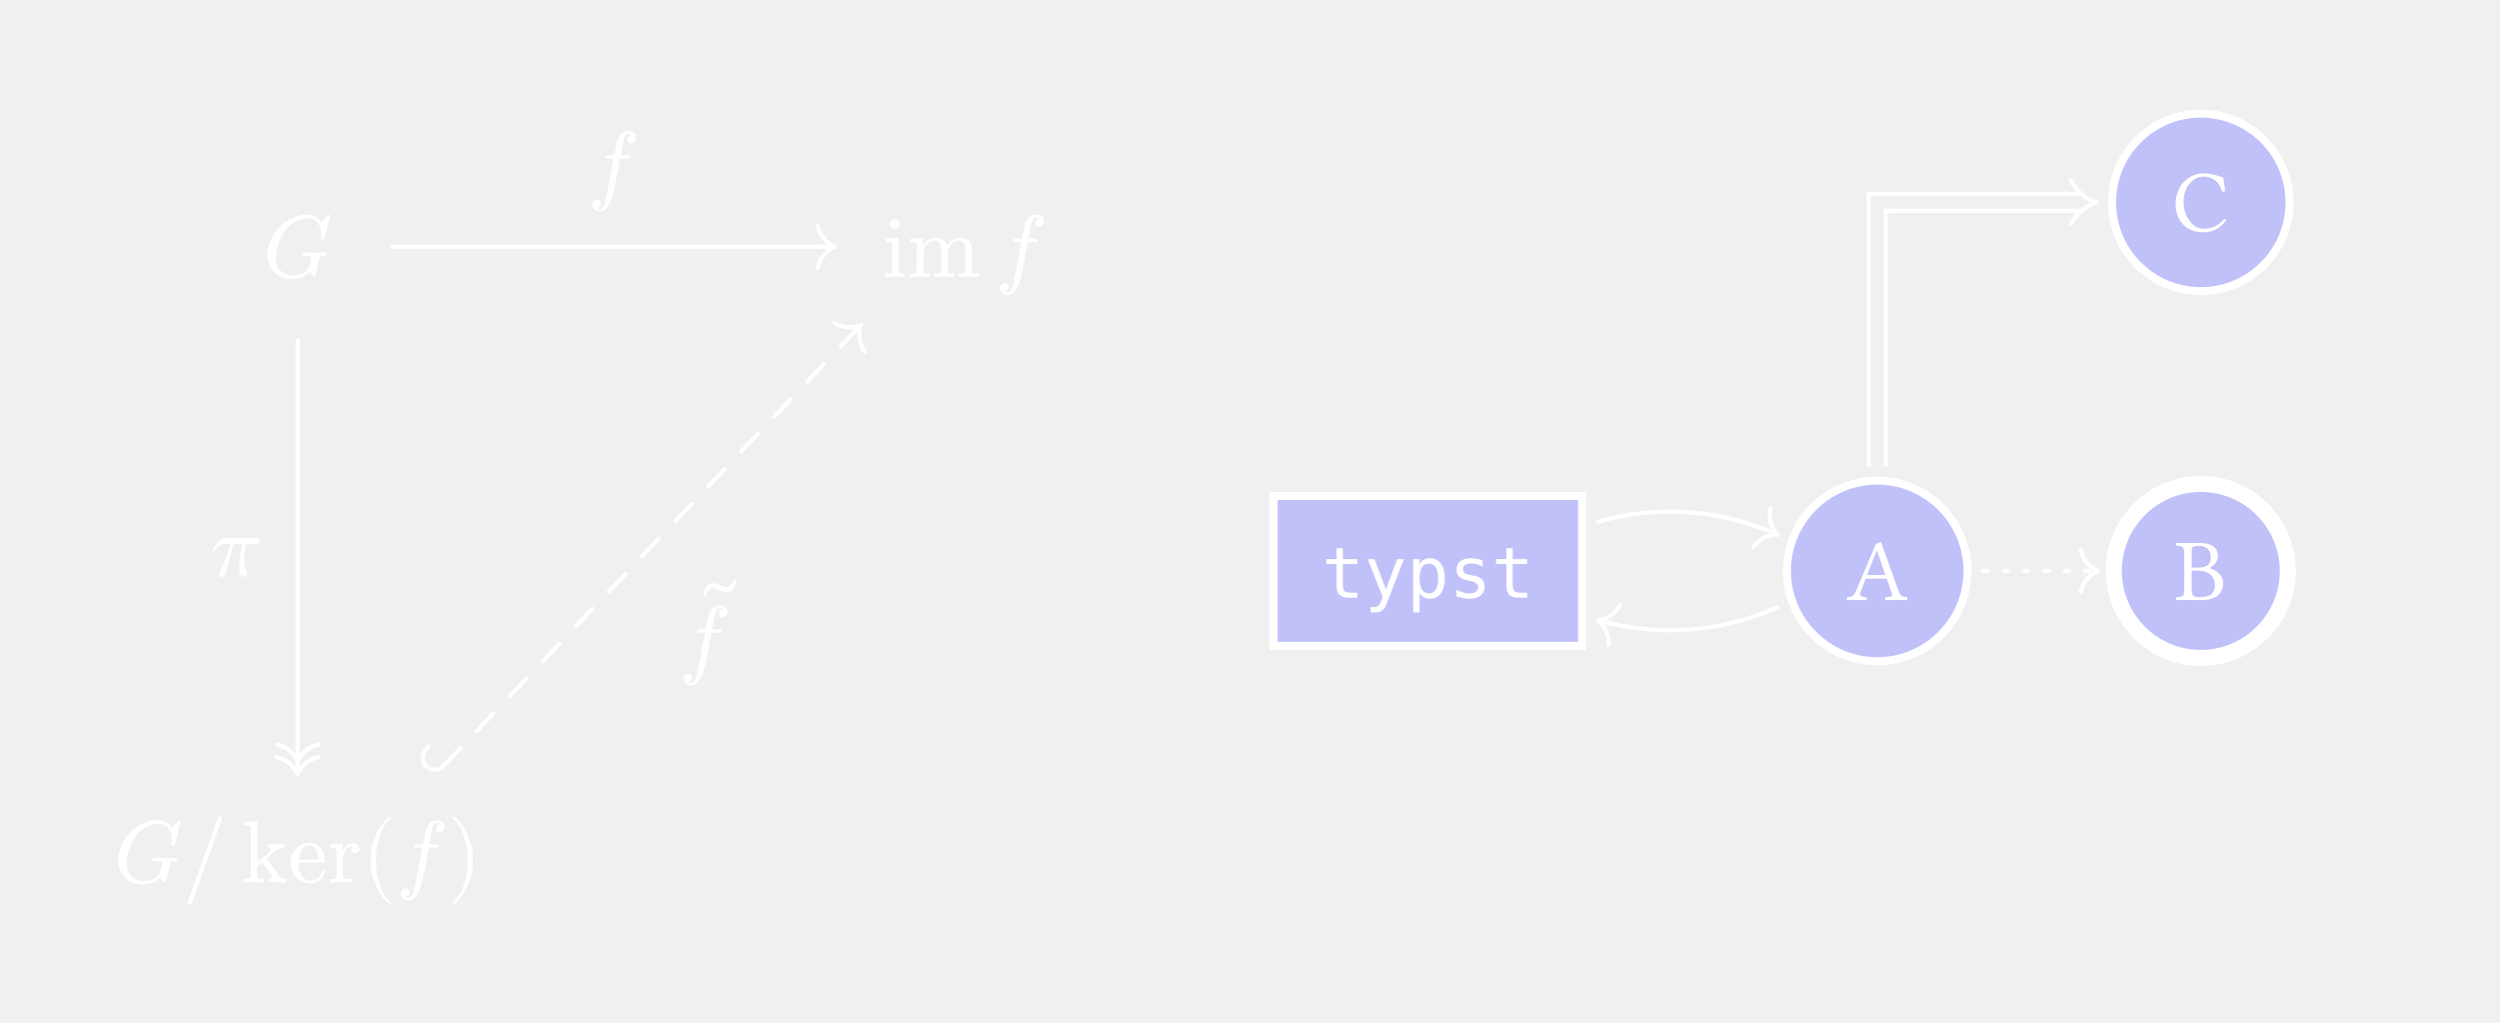
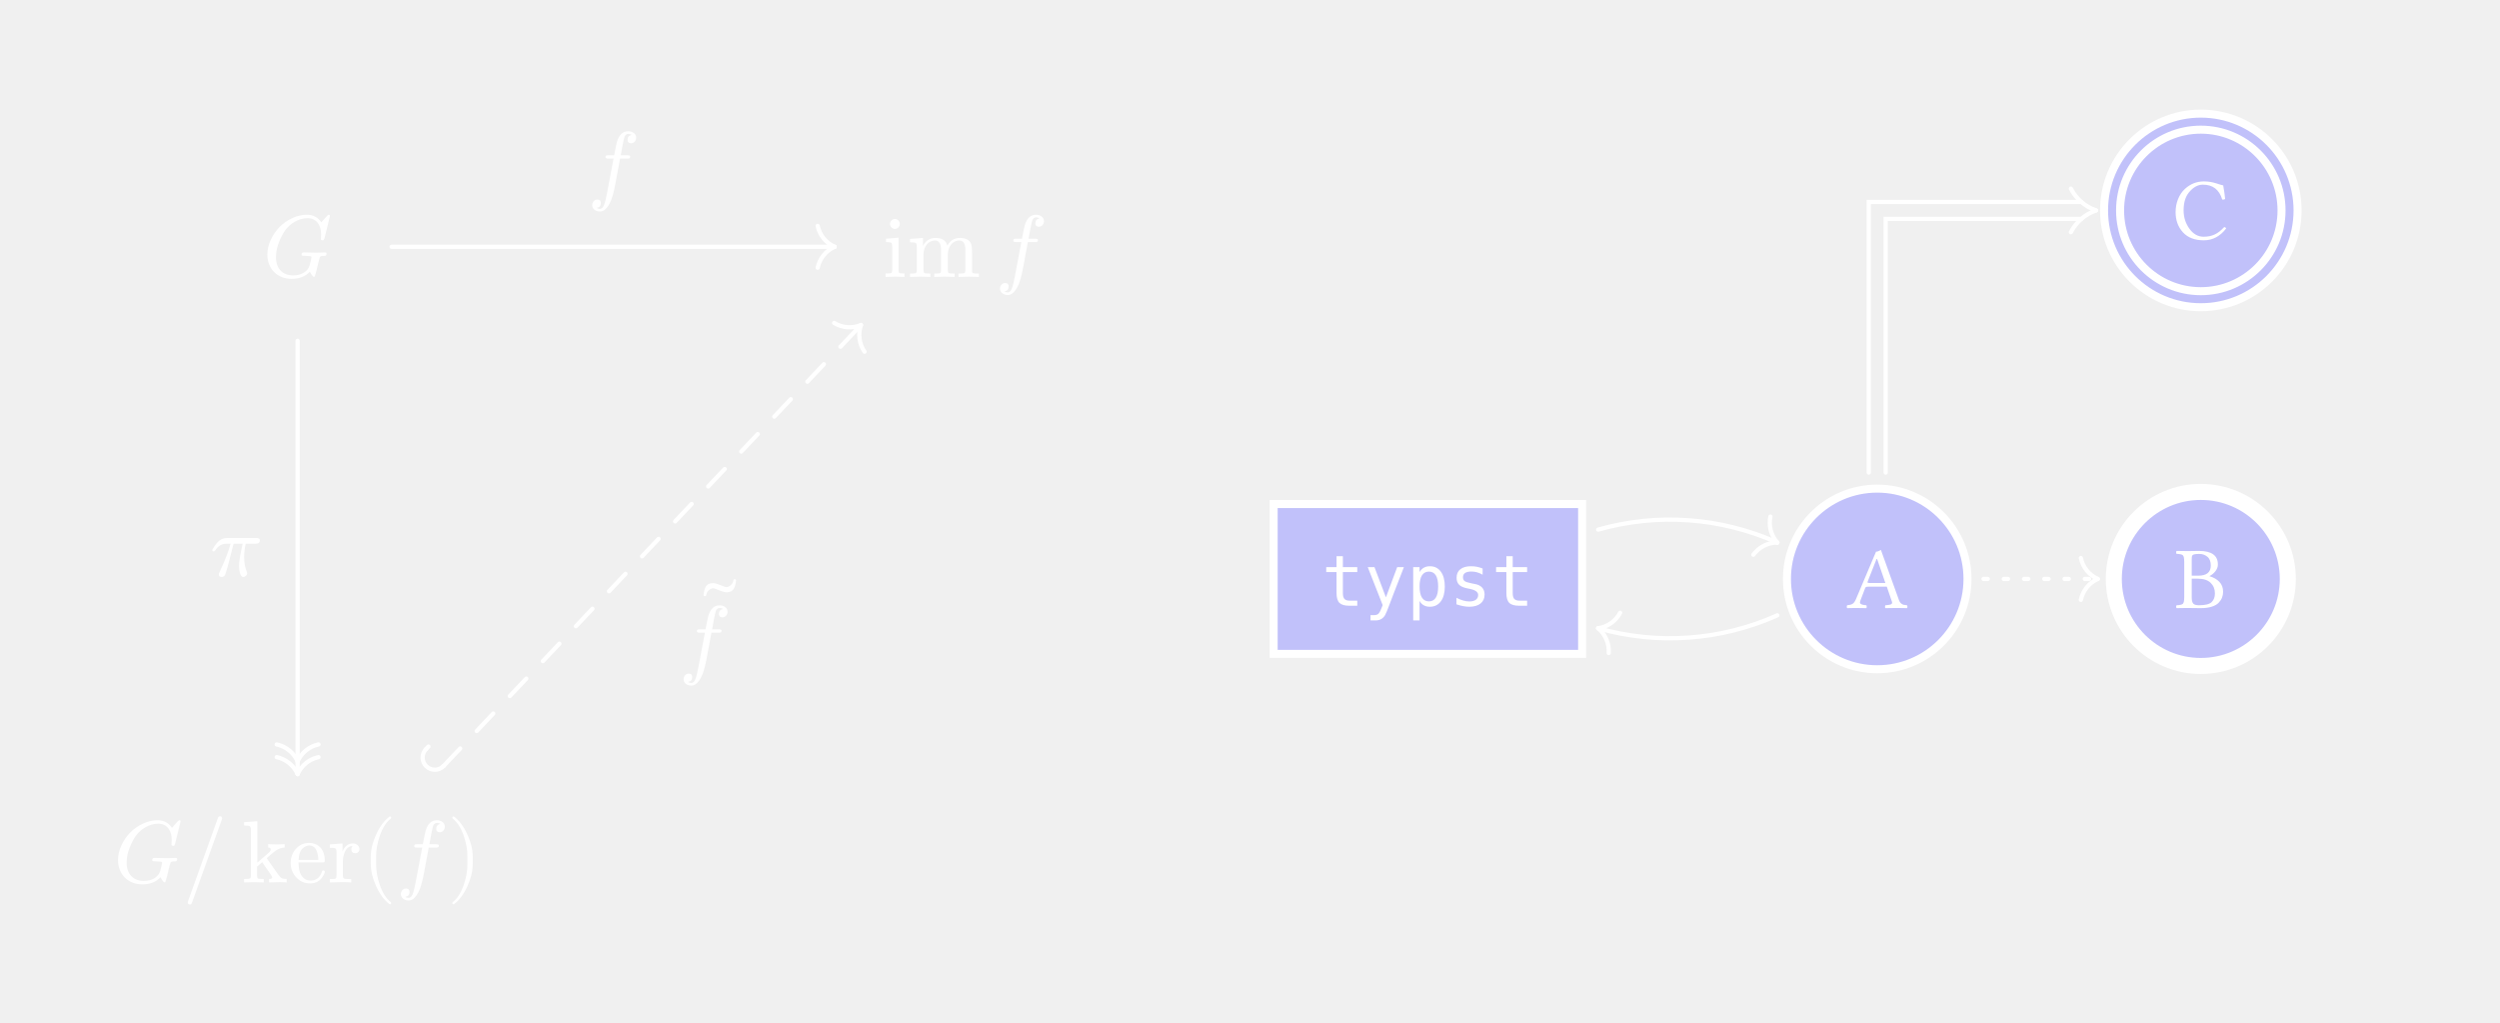
<svg xmlns="http://www.w3.org/2000/svg" xmlns:xlink="http://www.w3.org/1999/xlink" class="typst-doc" viewBox="0 0 623.623 255.118" width="623.623" height="255.118">
  <g>
    <g transform="translate(28.3465 28.3465)">
      <g class="typst-group">
        <g transform="matrix(2 0 0 2 0 0)">
          <g transform="translate(0 0)">
            <g class="typst-group">
              <g>
                <g transform="translate(0 0)">
                  <g class="typst-group">
                    <g>
                      <g transform="translate(0 0)">
                        <g class="typst-group">
                          <g>
                            <g transform="translate(18.63767 12.8535)">
                              <g class="typst-group">
                                <g>
                                  <g transform="translate(0 7.513)">
                                    <g class="typst-text" transform="scale(0.011 -0.011)">
                                      <use xlink:href="#g79D19BE13968DD9CB342F395E902C1C7" x="0" fill="#ffffff" />
                                    </g>
                                  </g>
                                </g>
                              </g>
                            </g>
                            <g transform="translate(95.96404 12.8535)">
                              <g class="typst-group">
                                <g>
                                  <g transform="translate(0 7.513)">
                                    <g class="typst-text" transform="scale(0.011 -0.011)">
                                      <use xlink:href="#gE05993322564CCB1653D484A10AFE731" x="0" fill="#ffffff" />
                                      <use xlink:href="#g95E62FF91FB9D188F1BE73E53053F529" x="278" fill="#ffffff" />
                                    </g>
                                  </g>
                                  <g transform="translate(14.05433 7.513)">
                                    <g class="typst-text" transform="scale(0.011 -0.011)">
                                      <use xlink:href="#gFD812EEBF38CE764F5B3B3F10E256F86" x="0" fill="#ffffff" />
                                    </g>
                                  </g>
                                </g>
                              </g>
                            </g>
                            <g transform="translate(0 88.37325)">
                              <g class="typst-group">
                                <g>
                                  <g transform="translate(0 7.513)">
                                    <g class="typst-text" transform="scale(0.011 -0.011)">
                                      <use xlink:href="#g79D19BE13968DD9CB342F395E902C1C7" x="0" fill="#ffffff" />
                                    </g>
                                  </g>
                                  <g transform="translate(8.646 7.513)">
                                    <g class="typst-text" transform="scale(0.011 -0.011)">
                                      <use xlink:href="#g53AB29812C6E49CA0A44BF20374FC314" x="0" fill="#ffffff" />
                                    </g>
                                  </g>
                                  <g transform="translate(15.97933 7.513)">
                                    <g class="typst-text" transform="scale(0.011 -0.011)">
                                      <use xlink:href="#gF4B61A7629951F3DDFFF3BF00086597D" x="0" fill="#ffffff" />
                                      <use xlink:href="#g7ACF890FDA5EEB6DAEB97A2FD973FAE1" x="528" fill="#ffffff" />
                                      <use xlink:href="#gDB2269443DB038A6EB6C25A5D1C2DCC5" x="972" fill="#ffffff" />
                                    </g>
                                  </g>
                                  <g transform="translate(30.98333 7.513)">
                                    <g class="typst-text" transform="scale(0.011 -0.011)">
                                      <use xlink:href="#g8EC7D9EF8EB616F953CD820509C8DDD3" x="0" fill="#ffffff" />
                                    </g>
                                  </g>
                                  <g transform="translate(35.26233 7.513)">
                                    <g class="typst-text" transform="scale(0.011 -0.011)">
                                      <use xlink:href="#gFD812EEBF38CE764F5B3B3F10E256F86" x="0" fill="#ffffff" />
                                    </g>
                                  </g>
                                  <g transform="translate(41.64233 7.513)">
                                    <g class="typst-text" transform="scale(0.011 -0.011)">
                                      <use xlink:href="#g4805269A43B62E7731CF85D6826AF404" x="0" fill="#ffffff" />
                                    </g>
                                  </g>
                                </g>
                              </g>
                            </g>
                            <g transform="translate(0 0)">
                              <path class="typst-shape" fill="none" stroke="#ffffff" stroke-width="0.528" stroke-linecap="round" stroke-linejoin="miter" stroke-miterlimit="4" d="M 34.688 16.61 C 34.688 16.61 89.964 16.61 89.964 16.61 " />
                            </g>
                            <g transform="translate(0 0)">
                              <path class="typst-shape" fill="none" stroke="#ffffff" stroke-width="0.528" stroke-linecap="round" stroke-linejoin="miter" stroke-miterlimit="4" d="M 89.964 16.61 C 88.883 17.091 88.098 18.061 87.852 19.218 " />
                            </g>
                            <g transform="translate(0 0)">
                              <path class="typst-shape" fill="none" stroke="#ffffff" stroke-width="0.528" stroke-linecap="round" stroke-linejoin="miter" stroke-miterlimit="4" d="M 89.964 16.61 C 88.883 16.129 88.098 15.159 87.852 14.002 " />
                            </g>
                            <g transform="translate(56.9359 0.00000000000001776357)">
                              <g class="typst-group">
                                <g>
                                  <g transform="translate(0 0)">
                                    <g class="typst-group">
                                      <g>
                                        <g transform="translate(2.2 9.955)">
                                          <g class="typst-text" transform="scale(0.011 -0.011)">
                                            <use xlink:href="#gFD812EEBF38CE764F5B3B3F10E256F86" x="0" fill="#ffffff" />
                                          </g>
                                        </g>
                                      </g>
                                    </g>
                                  </g>
                                </g>
                              </g>
                            </g>
                            <g transform="translate(0 0)">
                              <path class="typst-shape" fill="none" stroke="#ffffff" stroke-width="0.528" stroke-linecap="round" stroke-linejoin="miter" stroke-miterlimit="4" stroke-dashoffset="0" stroke-dasharray="3 3" d="M 41.185 81.357 C 41.185 81.357 93.255 26.366 93.255 26.366 " />
                            </g>
                            <g transform="translate(0 0)">
                              <path class="typst-shape" fill="none" stroke="#ffffff" stroke-width="0.528" stroke-linecap="round" stroke-linejoin="miter" stroke-miterlimit="4" d="M 41.185 81.357 C 40.607 81.967 39.645 81.993 39.035 81.416 C 39.035 81.416 39.035 81.416 39.035 81.416 C 38.425 80.838 38.399 79.876 38.976 79.266 " />
                            </g>
                            <g transform="translate(0 0)">
                              <path class="typst-shape" fill="none" stroke="#ffffff" stroke-width="0.528" stroke-linecap="round" stroke-linejoin="miter" stroke-miterlimit="4" d="M 38.976 79.266 C 38.976 79.266 39.285 78.94 39.285 78.94 " />
                            </g>
                            <g transform="translate(0 0)">
                              <path class="typst-shape" fill="none" stroke="#ffffff" stroke-width="0.528" stroke-linecap="round" stroke-linejoin="miter" stroke-miterlimit="4" d="M 93.255 26.366 C 92.861 27.482 93.025 28.719 93.696 29.693 " />
                            </g>
                            <g transform="translate(0 0)">
                              <path class="typst-shape" fill="none" stroke="#ffffff" stroke-width="0.528" stroke-linecap="round" stroke-linejoin="miter" stroke-miterlimit="4" d="M 93.255 26.366 C 92.162 26.82 90.918 26.724 89.909 26.107 " />
                            </g>
                            <g transform="translate(68.33607 55.88251)">
                              <g class="typst-group">
                                <g>
                                  <g transform="translate(0 0)">
                                    <g class="typst-group">
                                      <g>
                                        <g transform="translate(10.208 10.395)">
                                          <g class="typst-text" transform="scale(0.011 -0.011)">
                                            <use xlink:href="#gC084C8E355BEDDB1A8BF98BDEFD66A3E" x="0" fill="#ffffff" />
                                          </g>
                                        </g>
                                        <g transform="translate(2.2 13.2)">
                                          <g class="typst-text" transform="scale(0.011 -0.011)">
                                            <use xlink:href="#gFD812EEBF38CE764F5B3B3F10E256F86" x="0" fill="#ffffff" />
                                          </g>
                                        </g>
                                      </g>
                                    </g>
                                  </g>
                                </g>
                              </g>
                            </g>
                            <g transform="translate(0 0)">
                              <path class="typst-shape" fill="none" stroke="#ffffff" stroke-width="0.528" stroke-linecap="round" stroke-linejoin="miter" stroke-miterlimit="4" d="M 22.961 28.337 C 22.961 28.337 22.961 82.373 22.961 82.373 " />
                            </g>
                            <g transform="translate(0 0)">
                              <path class="typst-shape" fill="none" stroke="#ffffff" stroke-width="0.528" stroke-linecap="round" stroke-linejoin="miter" stroke-miterlimit="4" d="M 22.961 80.789 C 22.479 79.708 21.51 78.923 20.353 78.677 " />
                            </g>
                            <g transform="translate(0 0)">
                              <path class="typst-shape" fill="none" stroke="#ffffff" stroke-width="0.528" stroke-linecap="round" stroke-linejoin="miter" stroke-miterlimit="4" d="M 22.961 80.789 C 23.442 79.708 24.411 78.923 25.569 78.677 " />
                            </g>
                            <g transform="translate(0 0)">
                              <path class="typst-shape" fill="none" stroke="#ffffff" stroke-width="0.528" stroke-linecap="round" stroke-linejoin="miter" stroke-miterlimit="4" d="M 22.961 82.373 C 22.479 81.292 21.51 80.507 20.353 80.261 " />
                            </g>
                            <g transform="translate(0 0)">
                              <path class="typst-shape" fill="none" stroke="#ffffff" stroke-width="0.528" stroke-linecap="round" stroke-linejoin="miter" stroke-miterlimit="4" d="M 22.961 82.373 C 23.442 81.292 24.411 80.507 25.569 80.261 " />
                            </g>
                            <g transform="translate(9.815667 50.72967)">
                              <g class="typst-group">
                                <g>
                                  <g transform="translate(0 0)">
                                    <g class="typst-group">
                                      <g>
                                        <g transform="translate(2.2 6.941)">
                                          <g class="typst-text" transform="scale(0.011 -0.011)">
                                            <use xlink:href="#g5CAB5EF05294A3DCA596B9B87C13A77A" x="0" fill="#ffffff" />
                                          </g>
                                        </g>
                                      </g>
                                    </g>
                                  </g>
                                </g>
                              </g>
                            </g>
                          </g>
                        </g>
                      </g>
                    </g>
                  </g>
                </g>
                <g transform="translate(144.7449 0)">
                  <g class="typst-group">
                    <g>
                      <g transform="translate(0 0)">
                        <g class="typst-group">
                          <g>
                            <g transform="translate(0 0)">
-                               <path class="typst-shape" fill="#aaaaffaa" stroke="#ffffff" stroke-width="1" stroke-linecap="butt" stroke-linejoin="miter" stroke-miterlimit="4" d="M 0 66.378 C 0 66.378 38.49 66.378 38.49 66.378 C 38.49 66.378 38.49 47.692 38.49 47.692 C 38.49 47.692 0 47.692 0 47.692 C 0 47.692 0 47.692 0 47.692 C 0 47.692 0 66.378 0 66.378 C 0 66.378 0 66.378 0 66.378 Z " />
-                             </g>
-                             <g transform="translate(6 53.69248)">
+                               <path class="typst-shape" fill="#aaaaffaa" stroke="#ffffff" stroke-width="1" stroke-linecap="butt" stroke-linejoin="miter" stroke-miterlimit="4" d="M 0 67.378 C 0 67.378 38.49 67.378 38.49 67.378 C 38.49 67.378 38.49 48.692 38.49 48.692 C 38.49 48.692 0 48.692 0 48.692 C 0 48.692 0 48.692 0 48.692 C 0 48.692 0 67.378 0 67.378 C 0 67.378 0 67.378 0 67.378 Z " />
+                             </g>
+                             <g transform="translate(6 54.69248)">
                              <g class="typst-group">
                                <g>
                                  <g transform="translate(0 6.685938)">
                                    <g class="typst-text" transform="scale(0.004296875 -0.004296875)">
                                      <use xlink:href="#gCCB5E1382A76E052DFA4AACA81B7BE9F" x="0" fill="#ffffff" />
                                      <use xlink:href="#g8837D8AAEDB250EF1523863F10F5996C" x="1233" fill="#ffffff" />
                                      <use xlink:href="#gEFEEE14F8F2553B8A63A64B7037160C7" x="2466" fill="#ffffff" />
                                      <use xlink:href="#g39083BE5DEEE3F9AB0F395A40D2BB5FA" x="3699" fill="#ffffff" />
                                      <use xlink:href="#gCCB5E1382A76E052DFA4AACA81B7BE9F" x="4932" fill="#ffffff" />
                                    </g>
                                  </g>
                                </g>
                              </g>
                            </g>
                            <g transform="translate(0 0)">
-                               <path class="typst-shape" fill="#aaaaffaa" stroke="#ffffff" stroke-width="1" stroke-linecap="butt" stroke-linejoin="miter" stroke-miterlimit="4" d="M 75.312 45.771 C 81.527 45.771 86.576 50.82 86.576 57.035 C 86.576 57.035 86.576 57.035 86.576 57.035 C 86.576 63.251 81.527 68.299 75.312 68.299 C 75.312 68.299 75.312 68.299 75.312 68.299 C 69.096 68.299 64.048 63.251 64.048 57.035 C 64.048 57.035 64.048 57.035 64.048 57.035 C 64.048 50.82 69.096 45.771 75.312 45.771 " />
-                             </g>
-                             <g transform="translate(71.49023 53.41534)">
+                               <path class="typst-shape" fill="#aaaaffaa" stroke="#ffffff" stroke-width="1" stroke-linecap="butt" stroke-linejoin="miter" stroke-miterlimit="4" d="M 75.312 46.771 C 81.527 46.771 86.576 51.82 86.576 58.035 C 86.576 58.035 86.576 58.035 86.576 58.035 C 86.576 64.251 81.527 69.299 75.312 69.299 C 75.312 69.299 75.312 69.299 75.312 69.299 C 69.096 69.299 64.048 64.251 64.048 58.035 C 64.048 58.035 64.048 58.035 64.048 58.035 C 64.048 51.82 69.096 46.771 75.312 46.771 " />
+                             </g>
+                             <g transform="translate(71.49023 54.41534)">
                              <g class="typst-group">
                                <g>
                                  <g transform="translate(0 7.240234)">
                                    <g class="typst-text" transform="scale(0.005371094 -0.005371094)">
                                      <use xlink:href="#g1513ED6E3E220B8A6EDCDAF85DCDBD41" x="0" fill="#ffffff" />
                                    </g>
                                  </g>
                                </g>
                              </g>
                            </g>
                            <g transform="translate(0 0)">
-                               <path class="typst-shape" fill="#aaaaffaa" stroke="#ffffff" stroke-width="2" stroke-linecap="butt" stroke-linejoin="miter" stroke-miterlimit="4" d="M 115.686 46.182 C 121.675 46.182 126.54 51.046 126.54 57.035 C 126.54 57.035 126.54 57.035 126.54 57.035 C 126.54 63.024 121.675 67.889 115.686 67.889 C 115.686 67.889 115.686 67.889 115.686 67.889 C 109.697 67.889 104.832 63.024 104.832 57.035 C 104.832 57.035 104.832 57.035 104.832 57.035 C 104.832 51.046 109.697 46.182 115.686 46.182 " />
-                             </g>
-                             <g transform="translate(112.4529 53.41534)">
+                               <path class="typst-shape" fill="#aaaaffaa" stroke="#ffffff" stroke-width="2" stroke-linecap="butt" stroke-linejoin="miter" stroke-miterlimit="4" d="M 115.686 47.182 C 121.675 47.182 126.54 52.046 126.54 58.035 C 126.54 58.035 126.54 58.035 126.54 58.035 C 126.54 64.024 121.675 68.889 115.686 68.889 C 115.686 68.889 115.686 68.889 115.686 68.889 C 109.697 68.889 104.832 64.024 104.832 58.035 C 104.832 58.035 104.832 58.035 104.832 58.035 C 104.832 52.046 109.697 47.182 115.686 47.182 " />
+                             </g>
+                             <g transform="translate(112.4529 54.41534)">
                              <g class="typst-group">
                                <g>
                                  <g transform="translate(0 7.240234)">
                                    <g class="typst-text" transform="scale(0.005371094 -0.005371094)">
                                      <use xlink:href="#g82838CF5F746004CEAB952846F4B35F3" x="0" fill="#ffffff" />
                                    </g>
                                  </g>
                                </g>
                              </g>
                            </g>
                            <g transform="translate(0 0)">
-                               <path class="typst-shape" fill="#aaaaffaa" stroke="#ffffff" stroke-width="1" stroke-linecap="butt" stroke-linejoin="miter" stroke-miterlimit="4" d="M 115.686 0 C 121.796 0 126.759 4.963 126.759 11.072 C 126.759 11.072 126.759 11.072 126.759 11.072 C 126.759 17.182 121.796 22.145 115.686 22.145 C 115.686 22.145 115.686 22.145 115.686 22.145 C 109.577 22.145 104.614 17.182 104.614 11.072 C 104.614 11.072 104.614 11.072 104.614 11.072 C 104.614 4.963 109.577 0 115.686 0 " />
-                             </g>
-                             <g transform="translate(112.1333 7.45225)">
+                               <path class="typst-shape" fill="#aaaaffaa" stroke="#ffffff" stroke-width="1" stroke-linecap="butt" stroke-linejoin="miter" stroke-miterlimit="4" d="M 115.686 0 C 122.348 0 127.759 5.411 127.759 12.072 C 127.759 12.072 127.759 12.072 127.759 12.072 C 127.759 18.734 122.348 24.145 115.686 24.145 C 115.686 24.145 115.686 24.145 115.686 24.145 C 109.025 24.145 103.614 18.734 103.614 12.072 C 103.614 12.072 103.614 12.072 103.614 12.072 C 103.614 5.411 109.025 0 115.686 0 " />
+                             </g>
+                             <g transform="translate(0 0)">
+                               <path class="typst-shape" fill="none" stroke="#ffffff" stroke-width="1" stroke-linecap="butt" stroke-linejoin="miter" stroke-miterlimit="4" d="M 115.686 2 C 121.244 2 125.759 6.515 125.759 12.072 C 125.759 12.072 125.759 12.072 125.759 12.072 C 125.759 17.63 121.244 22.145 115.686 22.145 C 115.686 22.145 115.686 22.145 115.686 22.145 C 110.129 22.145 105.614 17.63 105.614 12.072 C 105.614 12.072 105.614 12.072 105.614 12.072 C 105.614 6.515 110.129 2 115.686 2 " />
+                             </g>
+                             <g transform="translate(112.1333 8.45225)">
                              <g class="typst-group">
                                <g>
                                  <g transform="translate(0 7.240234)">
                                    <g class="typst-text" transform="scale(0.005371094 -0.005371094)">
                                      <use xlink:href="#g9D4AF65AD4AFD245FAC8415359C47A51" x="0" fill="#ffffff" />
                                    </g>
                                  </g>
                                </g>
                              </g>
                            </g>
                            <g transform="translate(0 0)">
-                               <path class="typst-shape" fill="none" stroke="#ffffff" stroke-width="0.528" stroke-linecap="round" stroke-linejoin="miter" stroke-miterlimit="4" d="M 40.49 50.885 C 47.901 48.778 55.817 49.35 62.848 52.499 " />
-                             </g>
-                             <g transform="translate(0 0)">
-                               <path class="typst-shape" fill="none" stroke="#ffffff" stroke-width="0.528" stroke-linecap="round" stroke-linejoin="miter" stroke-miterlimit="4" d="M 62.848 52.499 C 61.665 52.496 60.552 53.06 59.854 54.016 " />
-                             </g>
-                             <g transform="translate(0 0)">
-                               <path class="typst-shape" fill="none" stroke="#ffffff" stroke-width="0.528" stroke-linecap="round" stroke-linejoin="miter" stroke-miterlimit="4" d="M 62.848 52.499 C 62.058 51.618 61.738 50.412 61.986 49.255 " />
-                             </g>
-                             <g transform="translate(0 0)">
-                               <path class="typst-shape" fill="none" stroke="#ffffff" stroke-width="0.528" stroke-linecap="round" stroke-linejoin="miter" stroke-miterlimit="4" d="M 40.49 63.186 C 47.901 65.293 55.817 64.721 62.848 61.572 " />
-                             </g>
-                             <g transform="translate(0 0)">
-                               <path class="typst-shape" fill="none" stroke="#ffffff" stroke-width="0.528" stroke-linecap="round" stroke-linejoin="miter" stroke-miterlimit="4" d="M 40.49 63.186 C 41.661 63.019 42.682 62.301 43.235 61.255 " />
-                             </g>
-                             <g transform="translate(0 0)">
-                               <path class="typst-shape" fill="none" stroke="#ffffff" stroke-width="0.528" stroke-linecap="round" stroke-linejoin="miter" stroke-miterlimit="4" d="M 40.49 63.186 C 41.398 63.944 41.888 65.092 41.808 66.272 " />
-                             </g>
-                             <g transform="translate(0 0)">
-                               <path class="typst-shape" fill="none" stroke="#ffffff" stroke-width="0.528" stroke-linecap="round" stroke-linejoin="miter" stroke-miterlimit="4" d="M 76.368 43.771 C 76.368 43.771 76.368 12.128 76.368 12.128 C 76.368 12.128 100.78 12.128 100.78 12.128 " />
-                             </g>
-                             <g transform="translate(0 0)">
-                               <path class="typst-shape" fill="none" stroke="#ffffff" stroke-width="0.528" stroke-linecap="round" stroke-linejoin="miter" stroke-miterlimit="4" d="M 74.256 43.771 C 74.256 43.771 74.256 10.016 74.256 10.016 C 74.256 10.016 100.78 10.016 100.78 10.016 " />
-                             </g>
-                             <g transform="translate(0 0)">
-                               <path class="typst-shape" fill="none" stroke="#ffffff" stroke-width="0.528" stroke-linecap="round" stroke-linejoin="miter" stroke-miterlimit="4" d="M 102.614 11.072 C 101.257 11.54 100.133 12.512 99.475 13.787 " />
-                             </g>
-                             <g transform="translate(0 0)">
-                               <path class="typst-shape" fill="none" stroke="#ffffff" stroke-width="0.528" stroke-linecap="round" stroke-linejoin="miter" stroke-miterlimit="4" d="M 102.614 11.072 C 101.257 10.605 100.133 9.633 99.475 8.358 " />
-                             </g>
-                             <g transform="translate(0 0)">
-                               <path class="typst-shape" fill="none" stroke="#ffffff" stroke-width="0.528" stroke-linecap="round" stroke-linejoin="miter" stroke-miterlimit="4" stroke-dashoffset="0" stroke-dasharray="0.528 2" d="M 88.576 57.035 C 88.576 57.035 102.832 57.035 102.832 57.035 " />
-                             </g>
-                             <g transform="translate(0 0)">
-                               <path class="typst-shape" fill="none" stroke="#ffffff" stroke-width="0.528" stroke-linecap="round" stroke-linejoin="miter" stroke-miterlimit="4" d="M 102.832 57.035 C 101.752 57.517 100.966 58.486 100.72 59.643 " />
-                             </g>
-                             <g transform="translate(0 0)">
-                               <path class="typst-shape" fill="none" stroke="#ffffff" stroke-width="0.528" stroke-linecap="round" stroke-linejoin="miter" stroke-miterlimit="4" d="M 102.832 57.035 C 101.752 56.554 100.966 55.585 100.72 54.427 " />
+                               <path class="typst-shape" fill="none" stroke="#ffffff" stroke-width="0.528" stroke-linecap="round" stroke-linejoin="miter" stroke-miterlimit="4" d="M 40.49 51.885 C 47.901 49.778 55.817 50.35 62.848 53.499 " />
+                             </g>
+                             <g transform="translate(0 0)">
+                               <path class="typst-shape" fill="none" stroke="#ffffff" stroke-width="0.528" stroke-linecap="round" stroke-linejoin="miter" stroke-miterlimit="4" d="M 62.848 53.499 C 61.665 53.496 60.552 54.06 59.854 55.016 " />
+                             </g>
+                             <g transform="translate(0 0)">
+                               <path class="typst-shape" fill="none" stroke="#ffffff" stroke-width="0.528" stroke-linecap="round" stroke-linejoin="miter" stroke-miterlimit="4" d="M 62.848 53.499 C 62.058 52.618 61.738 51.412 61.986 50.255 " />
+                             </g>
+                             <g transform="translate(0 0)">
+                               <path class="typst-shape" fill="none" stroke="#ffffff" stroke-width="0.528" stroke-linecap="round" stroke-linejoin="miter" stroke-miterlimit="4" d="M 40.49 64.186 C 47.901 66.293 55.817 65.721 62.848 62.572 " />
+                             </g>
+                             <g transform="translate(0 0)">
+                               <path class="typst-shape" fill="none" stroke="#ffffff" stroke-width="0.528" stroke-linecap="round" stroke-linejoin="miter" stroke-miterlimit="4" d="M 40.49 64.186 C 41.661 64.019 42.682 63.301 43.235 62.255 " />
+                             </g>
+                             <g transform="translate(0 0)">
+                               <path class="typst-shape" fill="none" stroke="#ffffff" stroke-width="0.528" stroke-linecap="round" stroke-linejoin="miter" stroke-miterlimit="4" d="M 40.49 64.186 C 41.398 64.944 41.888 66.092 41.808 67.272 " />
+                             </g>
+                             <g transform="translate(0 0)">
+                               <path class="typst-shape" fill="none" stroke="#ffffff" stroke-width="0.528" stroke-linecap="round" stroke-linejoin="miter" stroke-miterlimit="4" d="M 76.368 44.771 C 76.368 44.771 76.368 13.128 76.368 13.128 C 76.368 13.128 100.78 13.128 100.78 13.128 " />
+                             </g>
+                             <g transform="translate(0 0)">
+                               <path class="typst-shape" fill="none" stroke="#ffffff" stroke-width="0.528" stroke-linecap="round" stroke-linejoin="miter" stroke-miterlimit="4" d="M 74.256 44.771 C 74.256 44.771 74.256 11.016 74.256 11.016 C 74.256 11.016 100.78 11.016 100.78 11.016 " />
+                             </g>
+                             <g transform="translate(0 0)">
+                               <path class="typst-shape" fill="none" stroke="#ffffff" stroke-width="0.528" stroke-linecap="round" stroke-linejoin="miter" stroke-miterlimit="4" d="M 102.614 12.072 C 101.257 12.54 100.133 13.512 99.475 14.787 " />
+                             </g>
+                             <g transform="translate(0 0)">
+                               <path class="typst-shape" fill="none" stroke="#ffffff" stroke-width="0.528" stroke-linecap="round" stroke-linejoin="miter" stroke-miterlimit="4" d="M 102.614 12.072 C 101.257 11.605 100.133 10.633 99.475 9.358 " />
+                             </g>
+                             <g transform="translate(0 0)">
+                               <path class="typst-shape" fill="none" stroke="#ffffff" stroke-width="0.528" stroke-linecap="round" stroke-linejoin="miter" stroke-miterlimit="4" stroke-dashoffset="0" stroke-dasharray="0.528 2" d="M 88.576 58.035 C 88.576 58.035 102.832 58.035 102.832 58.035 " />
+                             </g>
+                             <g transform="translate(0 0)">
+                               <path class="typst-shape" fill="none" stroke="#ffffff" stroke-width="0.528" stroke-linecap="round" stroke-linejoin="miter" stroke-miterlimit="4" d="M 102.832 58.035 C 101.752 58.517 100.966 59.486 100.72 60.643 " />
+                             </g>
+                             <g transform="translate(0 0)">
+                               <path class="typst-shape" fill="none" stroke="#ffffff" stroke-width="0.528" stroke-linecap="round" stroke-linejoin="miter" stroke-miterlimit="4" d="M 102.832 58.035 C 101.752 57.554 100.966 56.585 100.72 55.427 " />
                            </g>
                          </g>
                        </g>
                      </g>
                    </g>
                  </g>
                </g>
              </g>
            </g>
          </g>
        </g>
      </g>
    </g>
  </g>
  <defs id="glyph">
    <symbol id="g79D19BE13968DD9CB342F395E902C1C7" overflow="visible">
      <path d="M 324 -22 C 412 -22 481.333 5 532 59 C 538.191 45.733 564.198 1 578 1 C 582.667 1 586.167 3.167 588.5 7.5 C 590.833 11.833 596.667 32 606 68 L 624 144 C 630 166.667 634.333 183.667 637 195 C 647.985 238.941 648.097 237.652 702 239 C 714.667 239 721 247 721 263 C 721 273 715.667 278 705 278 C 686.466 278 620.304 273.928 601 275 L 462 278 C 446 278 438 270 438 254 C 438 245.333 444 240.667 456 240 C 513.333 237.333 543.333 235 546 233 C 548.667 231 550 227.333 550 222 C 550 214.667 543.333 185 530 133 C 510.264 61.457 435.9 17 343 17 C 220.621 17 148 97.828 148 220 C 148 239.333 149.667 262.667 153 290 C 164.298 371.912 218.11 486.677 261 540 C 310.74 603.306 402.538 666 505 666 C 608.647 666 660 587.001 660 479 C 660 470.244 657 437.766 657 429 C 657 419.667 663.333 415 676 415 C 680.667 415 684.667 415.667 688 417 C 692.667 424.333 696 431.333 698 438 L 760 691 C 760 700.333 755 705 745 705 C 741 705 735 700.667 727 692 L 662 619 C 623.333 676.333 568.333 705 497 705 C 442.333 705 387.667 692.333 333 667 C 222.333 615 141 533 89 421 C 63 365.667 50 309.667 50 253 C 50 92.529 163.5 -22 324 -22 Z " />
    </symbol>
    <symbol id="gE05993322564CCB1653D484A10AFE731" overflow="visible">
      <path d="M 194 601 C 194 631.405 169.432 657 139 657 C 108.595 657 83 631.406 83 601 C 83 571.167 108.428 544 138 544 C 168.936 544 194 569.768 194 601 Z M 143 3 L 247 0 L 247 39 C 213.667 39 194.167 41 188.5 45 C 182.833 49 180 60 180 78 L 180 445 L 37 433 L 37 395 C 70.333 395 90.5 392.333 97.5 387 C 104.5 381.667 108 367.667 108 345 L 108 79 C 108 59.667 104.5 48.167 97.5 44.5 C 90.5 40.833 69 39 33 39 L 33 0 Z " />
    </symbol>
    <symbol id="g95E62FF91FB9D188F1BE73E53053F529" overflow="visible">
      <path d="M 315 413 C 361 413 384 377.667 384 307 L 384 79 C 384 59.667 380.5 48 373.5 44 C 366.5 40 344.333 38 307 38 L 307 0 L 423 3 L 538 0 L 538 38 C 500.667 38 478.5 40 471.5 44 C 464.5 48 461 59.667 461 79 L 461 259 C 461 339.092 513.41 413 590 413 C 636.667 413 660 377.667 660 307 L 660 79 C 660 59.667 656.333 48 649 44 C 641.667 40 619.333 38 582 38 L 582 0 L 698 3 L 813 0 L 813 38 C 781 38 760.167 39.333 750.5 42 C 740.833 44.667 736 52 736 64 L 736 251 C 736 298.333 734.333 331.333 731 350 C 721 411.333 676.333 442 597 442 C 534.333 442 487 412.667 455 354 C 441 412.667 396.667 442 322 442 C 258.667 442 211 412 179 352 L 179 442 L 32 431 L 32 393 C 68 393 89.833 390.167 97.5 384.5 C 105.167 378.833 109 364.667 109 342 L 109 79 C 109 59.667 105.333 48 98 44 C 90.667 40 68.667 38 32 38 L 32 0 L 148 3 L 263 0 L 263 38 C 225.667 38 203.333 40 196 44 C 188.667 48 185 59.667 185 79 L 185 259 C 185 339.666 237.532 413 315 413 Z " />
    </symbol>
    <symbol id="gFD812EEBF38CE764F5B3B3F10E256F86" overflow="visible">
      <path d="M 552 633 C 552 676.983 509.266 705 462 705 C 400 705 357.333 665.333 334 586 C 328.667 568 318 517 302 433 L 237 433 C 214.692 433 204 432.283 204 411 C 204 400.333 214.333 395 235 395 L 295 395 L 222 8 C 211.333 -48.667 201.333 -91 192 -119 C 180 -156.333 163 -175 141 -175 C 126.333 -175 113.667 -171.333 103 -164 C 135 -158.667 151 -140 151 -108 C 151 -82 137.667 -69 111 -69 C 77.372 -69 53 -99.205 53 -133 C 53 -176.959 94.427 -205 141 -205 C 166.333 -205 188.667 -194.667 208 -174 C 240 -141.333 265 -93.667 283 -31 C 294.333 7.667 303.667 46 311 84 L 369 395 L 451 395 C 473.693 395 484 396.073 484 419 C 484 428.333 474 433 454 433 L 377 433 C 383.187 473.66 411.338 625.232 420 644 C 430 664.667 444 675 462 675 C 477.333 675 490.333 671.333 501 664 C 469.667 657.333 454 638.667 454 608 C 454 582 467.333 569 494 569 C 527.628 569 552 599.205 552 633 Z " />
    </symbol>
    <symbol id="g53AB29812C6E49CA0A44BF20374FC314" overflow="visible">
      <path d="M 444 718 C 444.667 720 445 722.667 445 726 C 445 742 437 750 421 750 C 410.333 750 403 744.667 399 734 L 57 -218 C 56.333 -220 56 -222.667 56 -226 C 56 -242 64 -250 80 -250 C 90.667 -250 98 -244.667 102 -234 Z " />
    </symbol>
    <symbol id="gF4B61A7629951F3DDFFF3BF00086597D" overflow="visible">
      <path d="M 422 3 C 442 3.667 471.667 2.667 511 0 L 511 39 C 487 39 469 41.667 457 47 C 445 52.333 431 66.333 415 89 L 290 266 C 286.667 275.333 285 278.333 285 275 C 285 275.667 295.333 285 316 303 C 351.333 333.667 377.333 354.333 394 365 C 424.667 383.667 456 394 488 396 L 488 434 C 466.667 432 442.667 431 416 431 C 370 431 331.667 432 301 434 L 301 396 C 320.333 394.667 330 387.667 330 375 C 330 363 323.333 351 310 339 L 178 224 L 178 694 L 28 683 L 28 645 C 64 645 85.833 642.167 93.5 636.5 C 101.167 630.833 105 616.333 105 593 L 105 79 C 105 59.667 101.333 48.167 94 44.5 C 86.667 40.833 64.667 39 28 39 L 28 0 L 139 3 L 251 0 L 251 39 C 214.333 39 192.5 40.833 185.5 44.5 C 178.5 48.167 175 59.667 175 79 L 175 179 L 233 230 L 249 206 C 314.333 116 347 66.333 347 57 C 347 45 335 39 311 39 L 311 0 Z " />
    </symbol>
    <symbol id="g7ACF890FDA5EEB6DAEB97A2FD973FAE1" overflow="visible">
      <path d="M 415 251 C 415 365.942 348.45 448 236 448 C 176 448 125.667 424.667 85 378 C 47 334 28 281.333 28 220 C 28 157.333 49 103.167 91 57.5 C 133 11.833 185 -11 247 -11 C 304.333 -11 348 8.667 378 48 C 402.667 80.667 415 105 415 121 C 415 131 409.333 136 398 136 C 390 136 384.667 130.667 382 120 C 360 54 317 21 253 21 C 208.333 21 172.667 42.333 146 85 C 127.333 115.667 117.667 163 117 227 L 387 227 C 409.301 227 415 229.021 415 251 Z M 326 349 C 336.667 315.667 342 284.333 342 255 L 118 255 C 121.333 321 138 365.667 168 389 C 192.667 409 215.333 419 236 419 C 280.667 419 310.667 395.667 326 349 Z " />
    </symbol>
    <symbol id="gDB2269443DB038A6EB6C25A5D1C2DCC5" overflow="visible">
      <path d="M 364 378 C 364 416.99 327.002 442 288 442 C 236.667 442 198 411.667 172 351 L 172 442 L 28 431 L 28 393 C 63.333 393 84.833 390.167 92.5 384.5 C 100.167 378.833 104 364.667 104 342 L 104 79 C 104 59.667 100.5 48 93.5 44 C 86.5 40 64.667 38 28 38 L 28 0 L 143 3 C 185 4.333 227.667 3.333 271 0 L 271 38 L 247 38 C 213.667 38 193.5 40.667 186.5 46 C 179.5 51.333 176 63 176 81 L 176 232 C 176 275.333 183.667 313.667 199 347 C 219 390.333 248.333 412.333 287 413 C 277 403 272 391 272 377 C 272 346.333 287.333 331 318 331 C 344.51 331 364 351.516 364 378 Z " />
    </symbol>
    <symbol id="g8EC7D9EF8EB616F953CD820509C8DDD3" overflow="visible">
      <path d="M 318 -248 C 327.333 -248 332 -243.333 332 -234 C 332 -230.667 330.333 -227 327 -223 C 275 -183 233.333 -117.333 202 -26 C 174.667 53.333 161 131.333 161 208 L 161 292 C 161 368.667 174.667 446.667 202 526 C 233.333 617.333 275 683 327 723 C 330.333 726.333 332 730 332 734 C 332 743.333 327.333 748 318 748 C 316.667 748 314.333 747 311 745 C 251 699 200.667 630.667 160 540 C 120.667 453.333 101 370.667 101 292 L 101 208 C 101 129.333 120.667 46.667 160 -40 C 200.667 -130.667 251 -199 311 -245 C 314.333 -247 316.667 -248 318 -248 Z " />
    </symbol>
    <symbol id="g4805269A43B62E7731CF85D6826AF404" overflow="visible">
      <path d="M 78 -245 C 138 -199 188.333 -130.667 229 -40 C 268.333 46.667 288 129.333 288 208 L 288 292 C 288 370.667 268.333 453.333 229 540 C 188.333 630.667 138 699 78 745 C 74.667 747 72.333 748 71 748 C 61.667 748 57 743.333 57 734 C 57 730 58.667 726.333 62 723 C 114 683 155.667 617.333 187 526 C 214.333 446.667 228 368.667 228 292 L 228 208 C 228 131.333 214.333 53.333 187 -26 C 155.667 -117.333 114 -183 62 -223 C 58.667 -227 57 -230.667 57 -234 C 57 -243.333 61.667 -248 71 -248 C 72.333 -248 74.667 -247 78 -245 Z " />
    </symbol>
    <symbol id="gC084C8E355BEDDB1A8BF98BDEFD66A3E" overflow="visible">
      <path d="M -80 727 C -79.333 728.333 -79 729.667 -79 731 C -79 741 -84.333 746 -95 746 C -103.667 746 -108.667 741.667 -110 733 C -114.667 701 -133 677.333 -165 662 C -172.333 658.667 -180 657 -188 657 C -198.667 657 -221.833 664.5 -257.5 679.5 C -293.167 694.5 -321.667 702 -343 702 C -419.847 702 -437.608 647.226 -448 573 C -448.667 571.667 -449 570.333 -449 569 C -449 559 -443.667 554 -433 554 C -424.333 554 -419.333 558.333 -418 567 C -413.333 599 -395 622.667 -363 638 C -355.667 641.333 -348 643 -340 643 C -329.333 643 -306.167 635.5 -270.5 620.5 C -234.833 605.5 -206.333 598 -185 598 C -108.153 598 -90.392 652.774 -80 727 Z " />
    </symbol>
    <symbol id="g5CAB5EF05294A3DCA596B9B87C13A77A" overflow="visible">
      <path d="M 524 431 L 194 431 C 152.667 431 117.333 415.333 88 384 C 73.828 368.816 27 305.197 27 292 C 30.737 284.525 30.527 279 43 279 C 49.667 279 56 283.333 62 292 C 94 341.333 134.667 366 184 366 L 235 366 C 211.667 278.667 170 171.667 110 45 C 104.667 33 102 24.333 102 19 C 102 -1 112.667 -11 134 -11 C 153.333 -11 167.333 -0.333 176 21 C 194 78.333 206.667 122 214 152 L 269 366 L 372 366 C 344.667 247.333 331 164.333 331 117 C 331 68.42 341.716 -11 379 -11 C 400.02 -11 423 8.901 423 30 C 423 35.333 421 43 417 53 C 398.333 99.667 389 153.333 389 214 C 389 261.333 394.667 312 406 366 L 515 366 C 549.667 366 567 378.333 567 403 C 567 425.942 549.288 431 524 431 Z " />
    </symbol>
    <symbol id="gCCB5E1382A76E052DFA4AACA81B7BE9F" overflow="visible">
      <path d="M 614 1438 L 614 1120 L 1032 1120 L 1032 977 L 614 977 L 614 369 Q 614 245 661 196 Q 708 147 825 147 L 1032 147 L 1032 0 L 807 0 Q 600 0 515 83 Q 430 166 430 369 L 430 977 L 131 977 L 131 1120 L 430 1120 L 430 1438 L 614 1438 Z " />
    </symbol>
    <symbol id="g8837D8AAEDB250EF1523863F10F5996C" overflow="visible">
      <path d="M 858 360 Q 812 243 741 52 Q 642 -212 608 -270 Q 562 -348 493 -387 Q 424 -426 332 -426 L 184 -426 L 184 -272 L 293 -272 Q 374 -272 420 -225 Q 466 -178 537 18 L 104 1120 L 299 1120 L 631 244 L 958 1120 L 1153 1120 L 858 360 Z " />
    </symbol>
    <symbol id="gEFEEE14F8F2553B8A63A64B7037160C7" overflow="visible">
      <path d="M 375 141 L 375 -426 L 190 -426 L 190 1120 L 375 1120 L 375 977 Q 421 1060 497.5 1103.5 Q 574 1147 674 1147 Q 877 1147 992.5 990 Q 1108 833 1108 555 Q 1108 282 992 126.5 Q 876 -29 674 -29 Q 572 -29 495.5 14.5 Q 419 58 375 141 Z M 915 559 Q 915 773 847.5 882 Q 780 991 647 991 Q 513 991 444 881.5 Q 375 772 375 559 Q 375 347 444 237 Q 513 127 647 127 Q 780 127 847.5 236 Q 915 345 915 559 Z " />
    </symbol>
    <symbol id="g39083BE5DEEE3F9AB0F395A40D2BB5FA" overflow="visible">
      <path d="M 973 1081 L 973 901 Q 894 947 814 970 Q 734 993 651 993 Q 526 993 464.5 952.5 Q 403 912 403 829 Q 403 754 449 717 Q 495 680 678 645 L 752 631 Q 889 605 959.5 527 Q 1030 449 1030 324 Q 1030 158 912 64.5 Q 794 -29 584 -29 Q 501 -29 410 -11.5 Q 319 6 213 41 L 213 231 Q 316 178 410 151.5 Q 504 125 588 125 Q 710 125 777 174.5 Q 844 224 844 313 Q 844 441 599 490 L 591 492 L 522 506 Q 363 537 290 610.5 Q 217 684 217 811 Q 217 972 326 1059.5 Q 435 1147 637 1147 Q 727 1147 810 1130.5 Q 893 1114 973 1081 Z " />
    </symbol>
    <symbol id="g1513ED6E3E220B8A6EDCDAF85DCDBD41" overflow="visible">
      <path d="M 539 580 L 901 580 L 709 1137 L 696 1137 L 487 607 Q 481 591 493 585.5 Q 505 580 539 580 Z M 317 162 Q 315 142 311 126.5 Q 307 111 322.5 100.5 Q 338 90 347 84 Q 356 78 381 73 Q 406 68 420 67 Q 434 66 459 63 Q 467 53 467 28.5 Q 467 4 459 -4 Q 307 0 197 0 Q 121 0 14 -4 Q 4 4 4 28.5 Q 4 53 14 63 Q 92 69 137 95 Q 182 121 219 209 L 684 1307 Q 729 1307 797 1348 L 1219 176 Q 1235 129 1266.5 104.5 Q 1298 80 1325 74 Q 1352 68 1403 63 Q 1413 53 1413 28.5 Q 1413 4 1403 -4 Q 1260 0 1169 0 Q 1052 0 901 -4 Q 893 4 893 28.5 Q 893 53 901 63 Q 919 65 929.5 65.5 Q 940 66 956.5 68 Q 973 70 982 72 Q 991 74 1003.5 76 Q 1016 78 1023 81 Q 1030 84 1038.5 89 Q 1047 94 1050 99 Q 1053 104 1056 111.5 Q 1059 119 1058 128 Q 1057 137 1053 147 L 934 494 L 502 494 Q 465 494 451.5 486.5 Q 438 479 430 459 L 317 162 Z " />
    </symbol>
    <symbol id="g82838CF5F746004CEAB952846F4B35F3" overflow="visible">
      <path d="M 391 1126 L 391 750 L 543 750 Q 834 750 834 985 Q 834 1126 754 1190.5 Q 674 1255 569 1255 Q 479 1255 443.5 1244 Q 408 1233 399.5 1211 Q 391 1189 391 1126 Z M 391 680 L 391 242 Q 391 144 425 103.5 Q 459 63 561 63 Q 776 63 853 136 Q 930 209 930 338 Q 930 488 830.5 584 Q 731 680 532 680 L 391 680 Z M 303 1321 Q 340 1321 432 1323 Q 524 1325 559 1325 Q 999 1325 999 1010 Q 999 930 943 856 Q 887 782 805 741 L 805 737 Q 948 696 1034 606 Q 1120 516 1120 377 Q 1120 305 1095.5 241.5 Q 1071 178 1016 120.5 Q 961 63 855.5 29.5 Q 750 -4 604 -4 Q 506 -4 418 -2 Q 330 0 305 0 Q 199 0 39 -4 Q 29 4 29 28.5 Q 29 53 39 63 Q 154 67 185.5 97 Q 217 127 217 250 L 217 1071 Q 217 1194 185.5 1223.5 Q 154 1253 39 1257 Q 29 1265 29 1290 Q 29 1315 39 1325 Q 199 1321 303 1321 Z " />
    </symbol>
    <symbol id="g9D4AF65AD4AFD245FAC8415359C47A51" overflow="visible">
      <path d="M 731 -20 Q 416 -20 246 166 Q 76 352 76 635 Q 76 795 133 937 Q 190 1079 293 1174 Q 483 1348 733 1348 Q 880 1348 1020.5 1302.5 Q 1161 1257 1182 1255 Q 1213 1085 1227 938 Q 1188 918 1159 928 Q 1055 1272 711 1272 Q 532 1272 384 1090 Q 262 940 262 674 Q 262 438 396 250.5 Q 530 63 729 63 Q 872 63 984 115.5 Q 1096 168 1204 287 Q 1235 287 1251 256 Q 1040 -20 731 -20 Z " />
    </symbol>
  </defs>
</svg>
